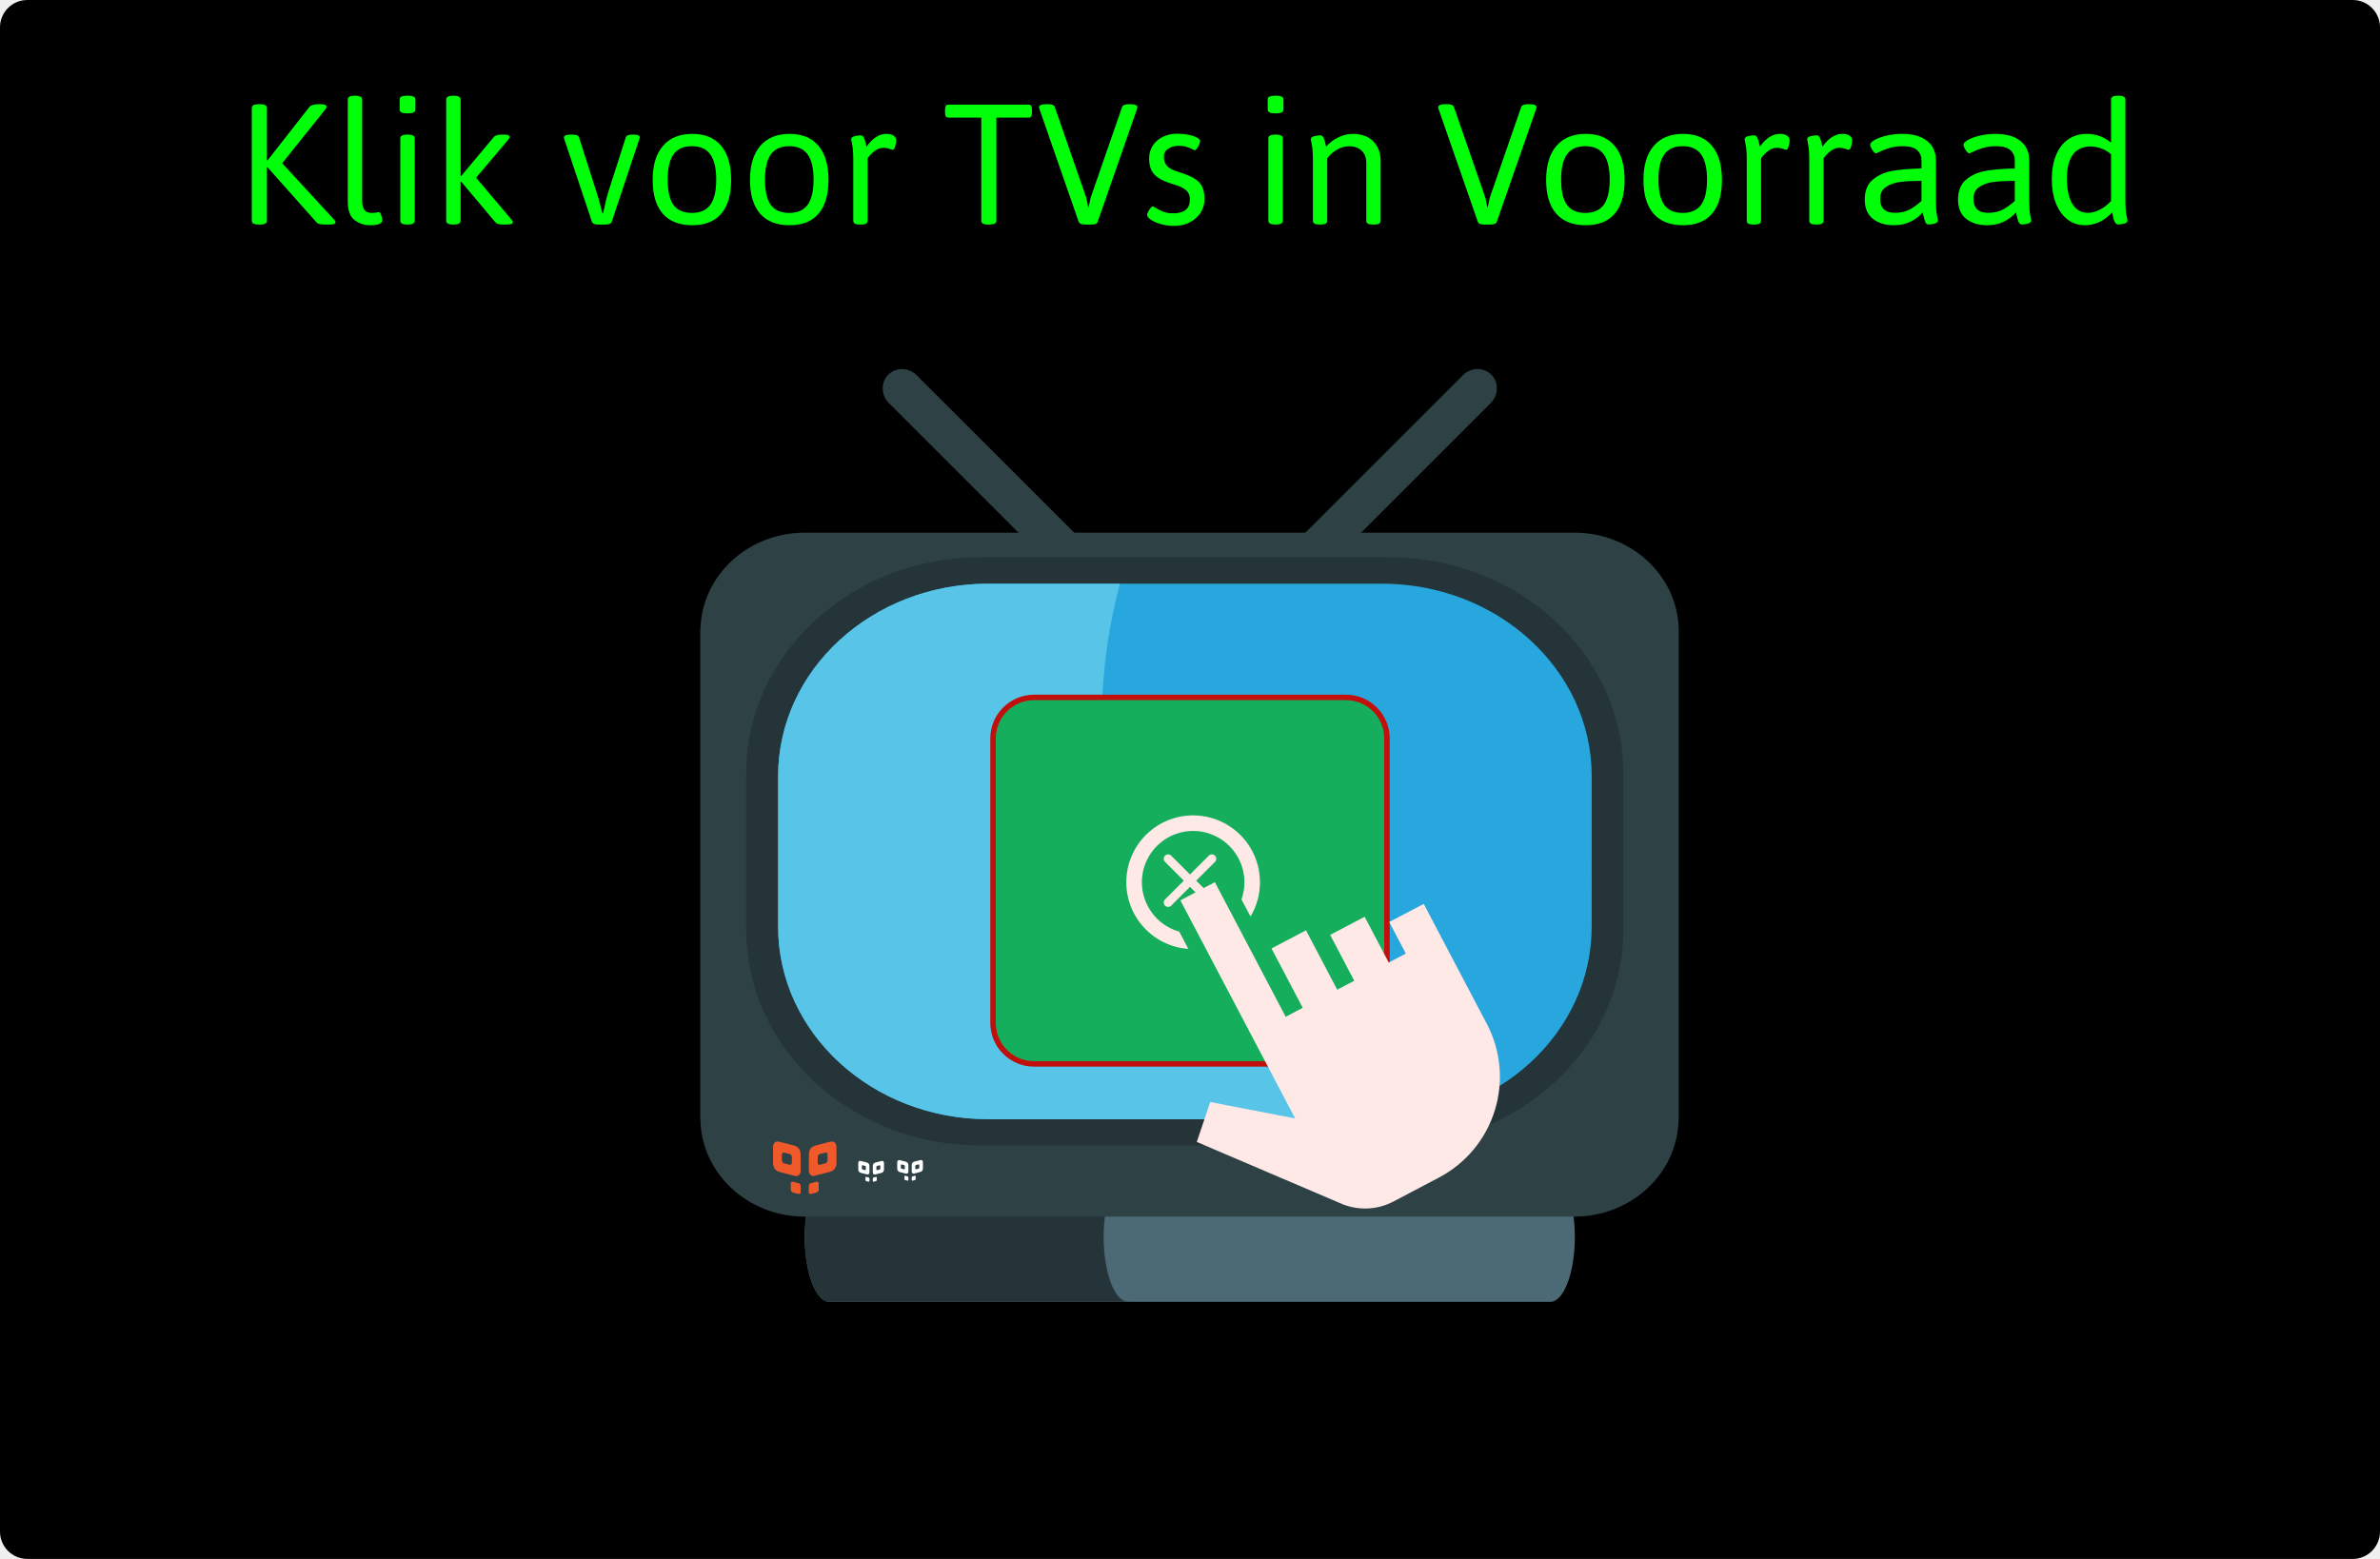
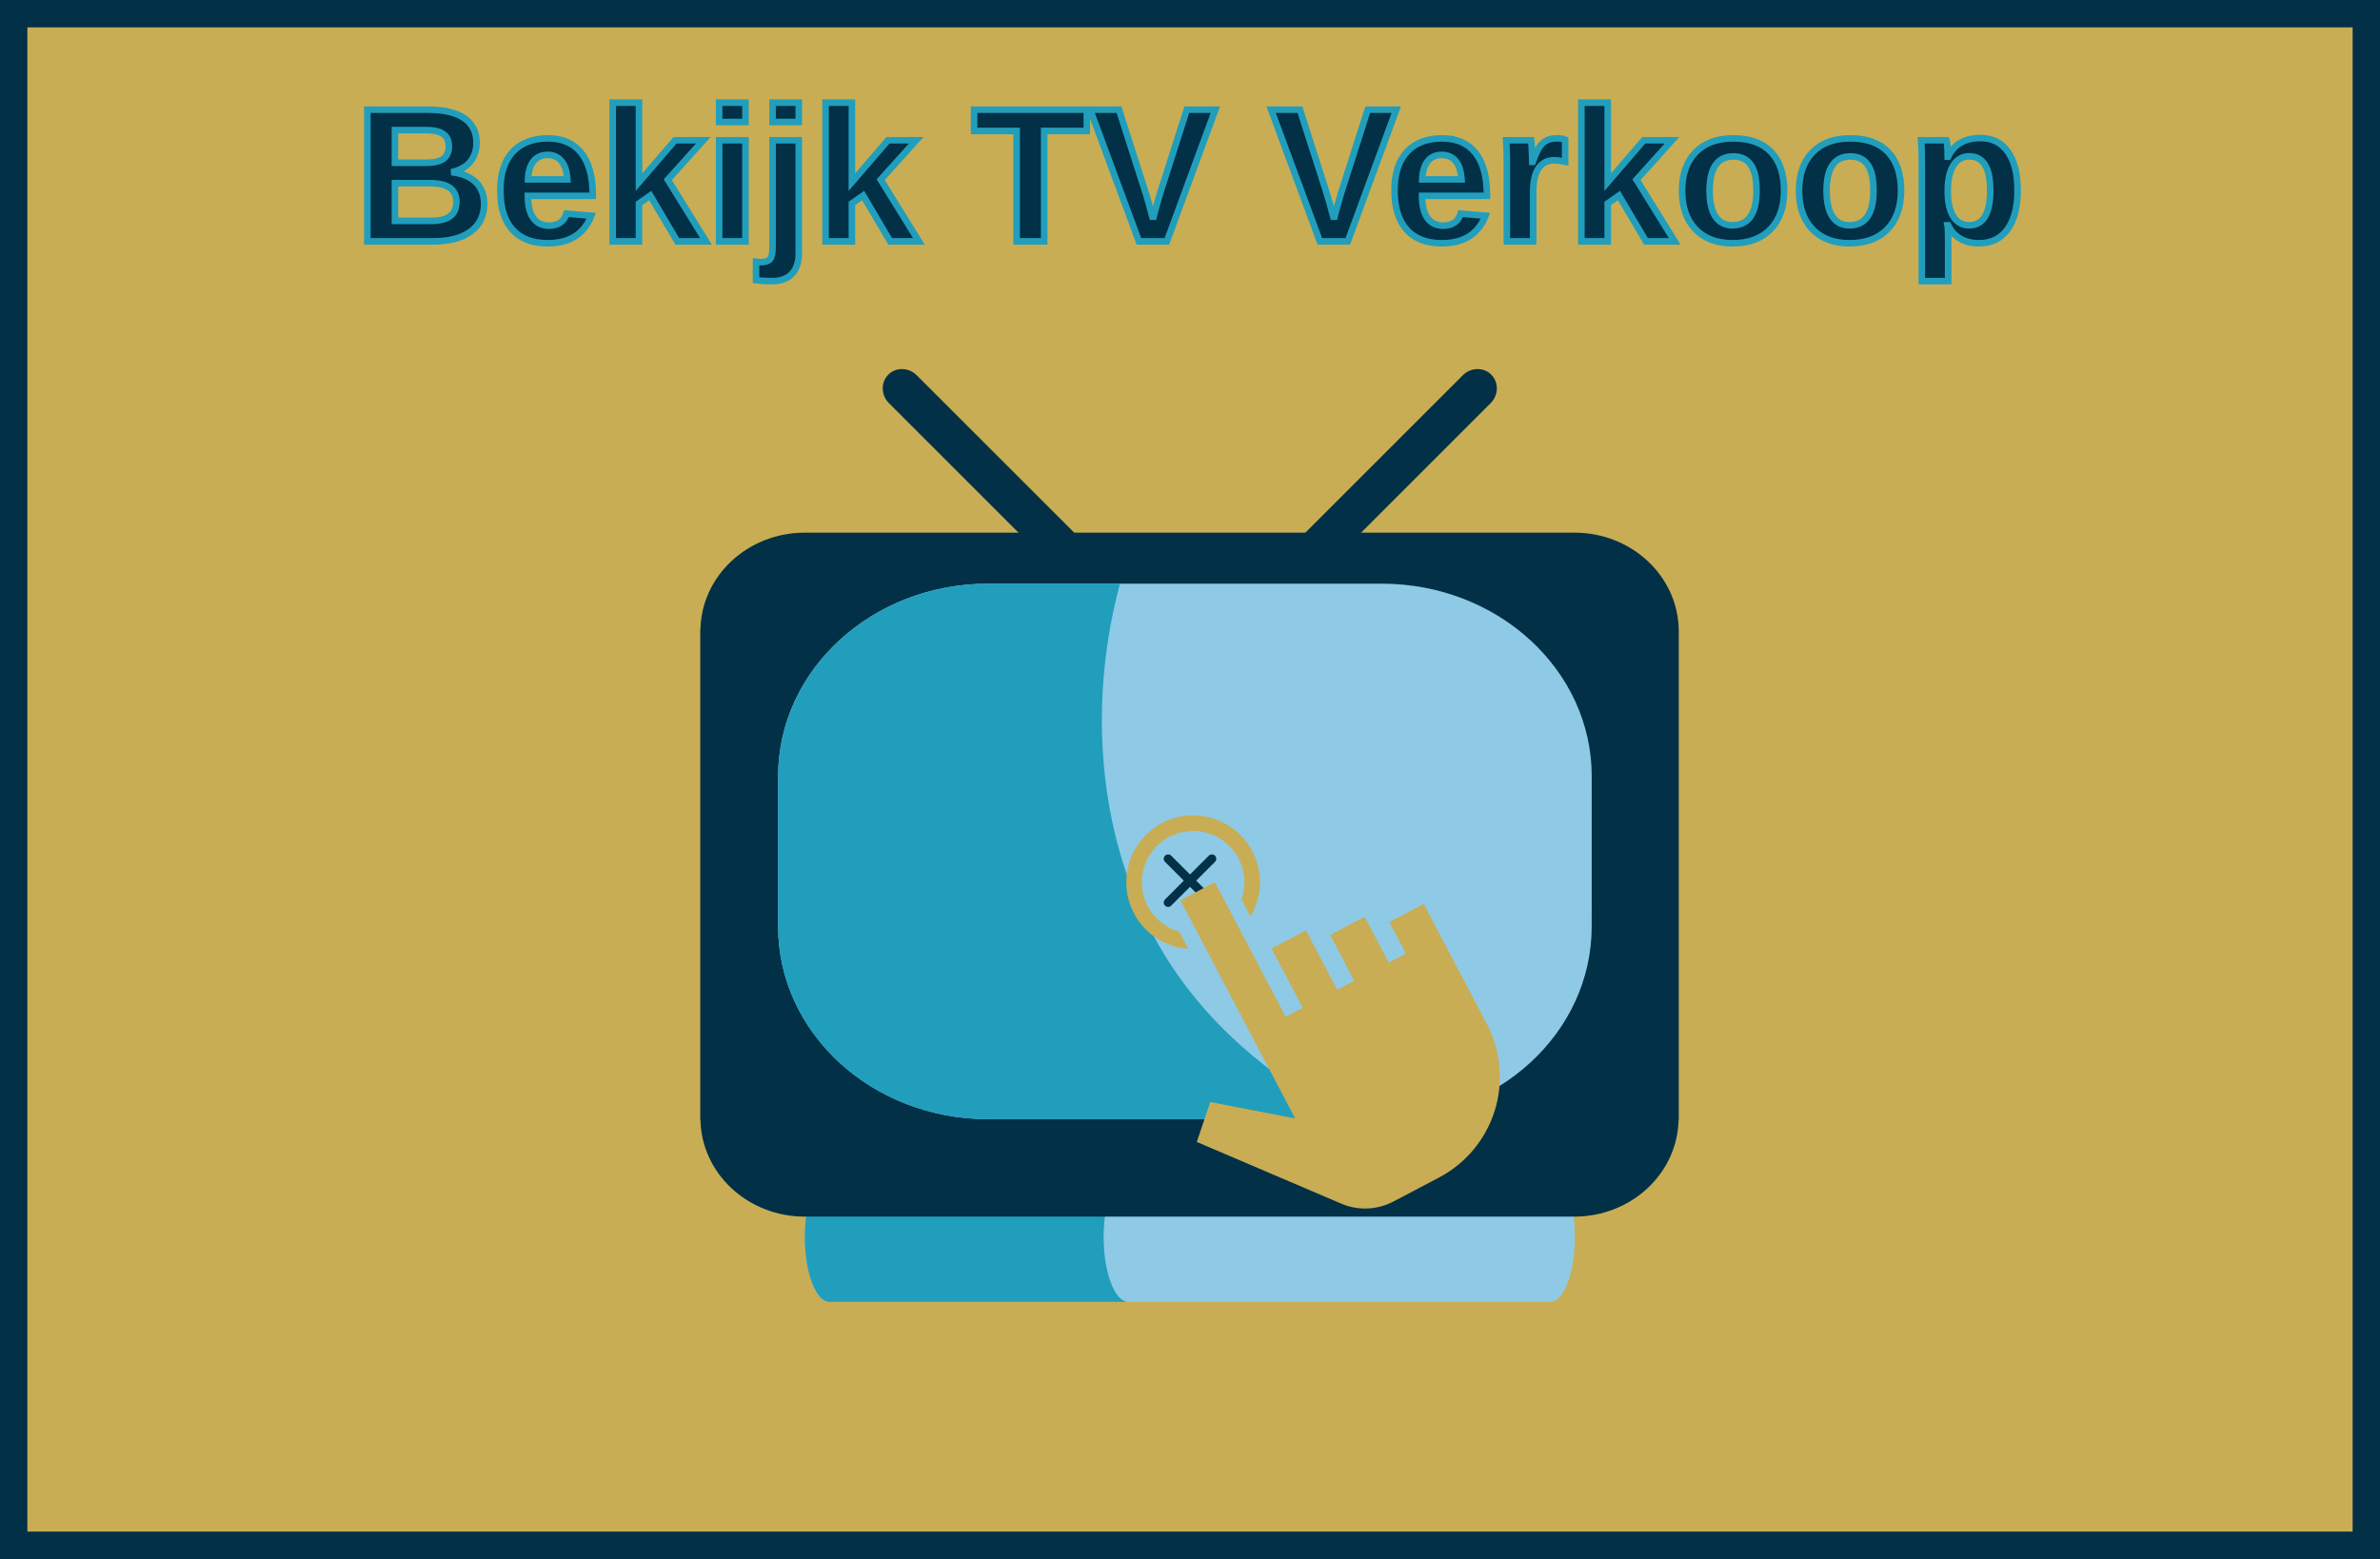
- <svg xmlns="http://www.w3.org/2000/svg" width="435" height="285" viewBox="0 0 435 285" fill="none">
-   <rect width="435" height="285" rx="5" fill="black" />
-   <path d="M287.841 226.152C287.841 232.692 285.814 238 283.344 238H151.583C149.111 238 147.089 232.692 147.089 226.152C147.089 219.625 149.111 214.322 151.583 214.322H283.344C285.819 214.322 287.841 219.625 287.841 226.152Z" fill="#4C6A76" />
-   <path d="M201.72 226.152C201.72 219.625 203.742 214.322 206.22 214.322H151.586C149.114 214.322 147.091 219.625 147.091 226.152C147.091 232.692 149.114 238 151.586 238H206.223C203.742 238 201.72 232.692 201.72 226.152Z" fill="#243438" />
-   <path d="M220.006 121.035C221.463 122.506 221.508 124.838 220.104 126.242C218.7 127.647 216.364 127.593 214.907 126.133L162.471 73.7C161.006 72.229 160.956 69.899 162.362 68.493C163.766 67.089 166.099 67.142 167.559 68.613L220.006 121.035Z" fill="#2E4145" />
-   <path d="M214.927 121.035C213.467 122.506 213.417 124.838 214.823 126.242C216.23 127.647 218.56 127.593 220.017 126.133L272.453 73.7C273.919 72.229 273.966 69.899 272.562 68.493C271.158 67.089 268.825 67.142 267.36 68.613L214.927 121.035Z" fill="#2E4145" />
-   <path d="M306.827 115.105C306.653 105.299 298.201 97.379 287.771 97.379H147.089C136.656 97.379 128.196 105.299 128.02 115.105H127.986V204.686H128.02C128.193 214.503 136.654 222.419 147.077 222.419H287.732C298.167 222.419 306.625 214.503 306.799 204.686H306.832V115.105H306.801" fill="#2E4145" />
-   <path d="M253.915 101.882H179.166C155.577 101.882 136.382 119.6 136.382 141.374V169.946C136.382 191.715 155.577 209.41 179.166 209.41H253.918C277.51 209.41 296.707 191.703 296.707 169.946V141.374C296.707 119.605 277.507 101.882 253.915 101.882Z" fill="#243438" />
-   <path d="M161.462 212.325C161.365 212.237 161.231 212.216 161.059 212.26L160.013 212.537C159.683 212.623 159.52 212.837 159.524 213.178V214.285C159.524 214.451 159.56 214.572 159.633 214.646C159.683 214.7 159.758 214.725 159.856 214.722C159.914 214.72 159.972 214.712 160.03 214.699L161.076 214.434C161.397 214.35 161.562 214.132 161.571 213.782V212.674C161.567 212.51 161.531 212.394 161.462 212.325ZM160.908 213.589C160.908 213.72 160.855 213.782 160.735 213.818L160.363 213.913C160.337 213.923 160.323 213.926 160.321 213.924C160.268 213.924 160.236 213.913 160.223 213.891C160.193 213.858 160.176 213.815 160.178 213.771V213.365C160.178 213.244 160.236 213.168 160.351 213.139L160.732 213.041C160.788 213.03 160.841 213.041 160.869 213.066C160.891 213.086 160.903 213.128 160.905 213.192L160.908 213.589ZM158.905 213.164C158.909 212.823 158.746 212.609 158.416 212.523L157.381 212.246C157.195 212.202 157.06 212.223 156.978 212.311C156.904 212.378 156.867 212.494 156.869 212.66V213.768C156.871 214.118 157.032 214.336 157.353 214.42L158.405 214.685C158.461 214.708 158.525 214.708 158.525 214.708C158.668 214.708 158.749 214.685 158.799 214.632C158.874 214.558 158.91 214.437 158.908 214.271L158.905 213.164ZM158.22 213.885C158.198 213.908 158.164 213.919 158.164 213.919C158.164 213.919 158.094 213.919 158.072 213.908L157.697 213.81C157.588 213.776 157.524 213.712 157.524 213.58V213.186C157.524 213.125 157.529 213.077 157.569 213.055C157.595 213.03 157.64 213.023 157.706 213.032L158.075 213.13C158.192 213.162 158.252 213.237 158.254 213.357V213.765C158.254 213.819 158.243 213.859 158.22 213.885ZM159.644 216.045L159.708 216.031L160.077 215.935C160.197 215.9 160.255 215.824 160.254 215.706V215.298C160.254 215.242 160.239 215.204 160.209 215.183C160.185 215.146 160.137 215.137 160.066 215.158L159.697 215.253C159.581 215.275 159.524 215.352 159.524 215.482V215.877C159.524 215.942 159.537 215.986 159.563 216.008C159.573 216.019 159.586 216.029 159.6 216.035C159.613 216.041 159.629 216.044 159.644 216.045ZM158.794 216.045L158.729 216.031L158.352 215.935C158.248 215.899 158.178 215.826 158.178 215.706V215.298C158.178 215.242 158.195 215.204 158.229 215.183C158.26 215.146 158.307 215.137 158.368 215.158L158.74 215.253C158.858 215.275 158.916 215.352 158.914 215.482V215.877C158.914 215.942 158.903 215.986 158.88 216.008C158.869 216.02 158.856 216.03 158.841 216.036C158.826 216.042 158.81 216.045 158.794 216.045ZM168.58 212.162C168.482 212.079 168.351 212.042 168.174 212.101L167.123 212.361C166.8 212.449 166.639 212.667 166.639 213.016V214.123C166.639 214.285 166.673 214.402 166.742 214.473C166.807 214.53 166.891 214.56 166.977 214.557C167.028 214.555 167.085 214.547 167.151 214.534L168.185 214.257C168.518 214.176 168.675 213.958 168.686 213.608V212.504C168.682 212.343 168.647 212.23 168.58 212.162ZM168.023 213.429C168.023 213.547 167.965 213.623 167.85 213.659L167.481 213.757H167.416C167.416 213.757 167.36 213.757 167.341 213.732C167.341 213.695 167.29 213.659 167.29 213.6V213.203C167.29 213.088 167.36 213.002 167.469 212.968L167.85 212.881C167.873 212.872 167.899 212.869 167.924 212.873C167.949 212.877 167.973 212.887 167.993 212.904C168.015 212.926 168.026 212.966 168.026 213.024L168.023 213.429ZM166.026 213.024C166.026 212.675 165.861 212.457 165.531 212.369L164.496 212.109C164.317 212.051 164.186 212.087 164.096 212.171C164.022 212.234 163.986 212.351 163.987 212.52V213.622C163.987 213.973 164.151 214.19 164.48 214.274L165.526 214.548L165.643 214.571C165.786 214.571 165.861 214.537 165.912 214.484C165.993 214.408 166.026 214.302 166.026 214.14V213.024ZM165.335 213.743C165.319 213.768 165.285 213.768 165.285 213.768H165.221L164.818 213.67C164.702 213.635 164.645 213.558 164.645 213.441V213.035C164.643 212.979 164.658 212.939 164.689 212.915C164.706 212.881 164.765 212.87 164.832 212.892L165.201 212.979C165.253 212.993 165.298 213.024 165.33 213.066C165.362 213.109 165.379 213.161 165.377 213.214V213.611C165.375 213.658 165.36 213.703 165.335 213.743ZM166.756 215.849C166.756 215.849 166.79 215.849 166.815 215.835L167.184 215.751C167.304 215.719 167.363 215.639 167.363 215.51V215.116C167.365 215.06 167.35 215.016 167.318 214.985C167.292 214.955 167.245 214.947 167.176 214.962L166.807 215.06C166.695 215.092 166.637 215.17 166.633 215.295V215.692C166.633 215.75 166.648 215.79 166.678 215.812C166.689 215.837 166.715 215.849 166.756 215.849ZM165.9 215.849L165.842 215.835L165.473 215.751C165.361 215.719 165.303 215.639 165.299 215.51V215.116C165.299 215.06 165.312 215.016 165.338 214.985C165.377 214.951 165.419 214.951 165.492 214.962L165.856 215.06C165.973 215.092 166.031 215.17 166.029 215.295V215.692C166.029 215.75 166.018 215.79 165.996 215.812C165.962 215.846 165.94 215.849 165.9 215.849Z" fill="white" />
-   <path d="M290.918 169.395C290.918 188.842 273.731 204.603 252.525 204.603H180.598C159.398 204.603 142.217 188.842 142.217 169.395V141.911C142.217 122.458 159.401 106.703 180.598 106.703H252.528C273.74 106.703 290.924 122.458 290.924 141.911L290.918 169.395Z" fill="#28A6DE" />
-   <path d="M209.473 168.386C200.389 149.75 199.214 127.174 204.696 106.715H180.598C159.398 106.715 142.217 122.469 142.217 141.922V169.401C142.217 188.853 159.401 204.608 180.598 204.608H245.933C230.637 195.882 217.62 185.125 209.462 168.4" fill="#58C5E8" />
-   <path d="M152.621 208.918C152.397 208.7 152.056 208.624 151.628 208.753L149.058 209.424C148.247 209.631 147.844 210.193 147.844 211.06L147.83 213.857C147.83 214.28 147.933 214.59 148.112 214.75C148.243 214.904 148.43 214.981 148.674 214.979C148.812 214.979 148.932 214.931 149.083 214.906L151.653 214.241C152.464 214.024 152.874 213.469 152.884 212.574V209.782C152.884 209.368 152.772 209.064 152.621 208.904M151.253 212.095C151.253 212.42 151.111 212.596 150.828 212.694L149.897 212.923C149.841 212.934 149.788 212.934 149.788 212.934C149.662 212.934 149.597 212.923 149.536 212.873C149.486 212.815 149.46 212.705 149.46 212.543V211.553C149.457 211.249 149.597 211.054 149.88 210.968L150.811 210.728C150.97 210.681 151.087 210.7 151.164 210.784C151.228 210.84 151.25 210.949 151.25 211.083V212.095M146.328 211.066C146.328 210.202 145.92 209.637 145.134 209.43L142.547 208.756C142.099 208.624 141.777 208.7 141.559 208.921C141.38 209.086 141.296 209.391 141.296 209.805V212.59C141.313 213.483 141.702 214.045 142.513 214.257L145.069 214.923C145.208 214.971 145.353 214.996 145.5 214.998C145.755 214.998 145.945 214.922 146.068 214.769C146.264 214.604 146.347 214.299 146.347 213.88L146.328 211.055M144.616 212.876C144.566 212.932 144.496 212.94 144.415 212.94C144.415 212.94 144.323 212.94 144.269 212.926L143.352 212.699C143.07 212.602 142.91 212.423 142.91 212.098V211.083C142.91 210.939 142.946 210.84 143.019 210.784C143.089 210.708 143.19 210.686 143.369 210.728L144.286 210.968C144.569 211.052 144.734 211.251 144.734 211.553V212.554C144.734 212.711 144.695 212.818 144.616 212.876ZM148.132 218.276C148.132 218.276 148.23 218.276 148.28 218.254L149.189 218.025C149.487 217.935 149.637 217.738 149.637 217.435V216.411C149.633 216.269 149.6 216.172 149.539 216.12C149.48 216.022 149.343 216.011 149.189 216.056L148.258 216.293C147.978 216.355 147.838 216.57 147.838 216.895L147.827 217.885C147.827 218.05 147.83 218.137 147.931 218.212C147.987 218.259 148.059 218.282 148.132 218.276ZM146.045 218.276C145.989 218.276 145.948 218.276 145.886 218.254L144.971 218.025C144.843 217.991 144.729 217.913 144.65 217.806C144.57 217.699 144.53 217.568 144.535 217.435V216.411C144.535 216.269 144.57 216.172 144.639 216.12C144.709 216.022 144.834 216.011 144.971 216.056L145.908 216.293C146.188 216.355 146.345 216.57 146.345 216.895V217.885C146.345 218.05 146.306 218.137 146.264 218.212C146.196 218.248 146.122 218.27 146.045 218.276Z" fill="#F05A2A" />
-   <path d="M181.5 135C181.5 130.858 184.858 127.5 189 127.5H246C250.142 127.5 253.5 130.858 253.5 135V187C253.5 191.142 250.142 194.5 246 194.5H189C184.858 194.5 181.5 191.142 181.5 187V135Z" fill="#14AE5C" />
-   <path d="M181.5 135C181.5 130.858 184.858 127.5 189 127.5H246C250.142 127.5 253.5 130.858 253.5 135V187C253.5 191.142 250.142 194.5 246 194.5H189C184.858 194.5 181.5 191.142 181.5 187V135Z" stroke="#C00F0C" stroke-linecap="round" />
-   <path d="M221.5 157L213.5 165M213.5 157L221.5 165" stroke="#FEE9E7" stroke-width="1.6" stroke-linecap="round" stroke-linejoin="round" />
-   <path d="M271.742 187.148C273.017 189.568 273.802 192.215 274.053 194.937C274.304 197.66 274.016 200.406 273.205 203.018C272.395 205.629 271.077 208.056 269.329 210.158C267.58 212.26 265.434 213.997 263.014 215.27L256.329 218.792L254.685 219.656C253.175 220.451 251.503 220.888 249.797 220.933C248.091 220.979 246.397 220.632 244.847 219.919L218.741 208.766L221.199 201.473L236.725 204.472L228.685 189.194L215.74 164.599L222.046 161.281L234.99 185.884L238.105 184.245L232.399 173.395L238.701 170.079L244.407 180.93L247.522 179.292L243.116 170.917L249.422 167.599L253.828 175.974L256.945 174.322L253.92 168.558L260.225 165.25L263.249 171.013L271.74 187.154L271.742 187.148ZM211.448 167.918C210.138 166.607 209.246 164.937 208.884 163.119C208.522 161.301 208.707 159.417 209.415 157.705C210.124 155.992 211.323 154.527 212.863 153.496C214.403 152.464 216.214 151.912 218.067 151.909C219.569 151.91 221.049 152.272 222.382 152.964C223.715 153.656 224.863 154.657 225.729 155.884C226.595 157.111 227.154 158.528 227.359 160.016C227.564 161.504 227.409 163.019 226.908 164.435L228.562 167.562C229.669 165.707 230.264 163.592 230.288 161.432C230.312 159.272 229.764 157.144 228.699 155.265C227.634 153.385 226.091 151.821 224.225 150.732C222.36 149.643 220.24 149.067 218.079 149.062C214.914 149.063 211.872 150.291 209.594 152.489C207.316 154.687 205.979 157.683 205.865 160.846C205.751 164.009 206.869 167.094 208.982 169.45C211.096 171.806 214.042 173.25 217.199 173.478L215.536 170.316C213.989 169.882 212.581 169.056 211.448 167.918Z" fill="#FEE9E7" />
-   <path d="M47.289 41.053C46.445 41.053 46.023 40.824 46.023 40.367V19.748C46.023 19.279 46.445 19.045 47.289 19.045H47.535C48.367 19.045 48.783 19.279 48.783 19.748V29.311H48.906L56.588 19.502C56.728 19.35 56.951 19.238 57.256 19.168C57.572 19.086 57.918 19.045 58.293 19.045H58.592C58.943 19.045 59.213 19.086 59.4 19.168C59.588 19.25 59.682 19.35 59.682 19.467C59.682 19.654 59.582 19.865 59.383 20.1L51.578 29.838L61.035 40.121C61.223 40.32 61.316 40.484 61.316 40.613C61.316 40.789 61.211 40.906 61 40.965C60.801 41.023 60.449 41.053 59.945 41.053H59.559C59.113 41.053 58.756 41.029 58.486 40.982C58.228 40.935 58.018 40.824 57.853 40.648L48.906 30.594H48.783V40.367C48.783 40.824 48.367 41.053 47.535 41.053H47.289ZM67.592 41.176C66.549 41.176 65.617 40.859 64.797 40.227C63.977 39.594 63.566 38.475 63.566 36.869V18.184C63.566 17.727 63.982 17.498 64.814 17.498H64.955C65.775 17.498 66.186 17.727 66.186 18.184V36.623C66.186 37.478 66.338 38.076 66.643 38.416C66.947 38.756 67.357 38.926 67.873 38.926C68.26 38.926 68.564 38.902 68.787 38.855C69.01 38.809 69.156 38.785 69.227 38.785C69.414 38.785 69.566 38.973 69.684 39.348C69.812 39.723 69.877 40.022 69.877 40.244C69.877 40.865 69.115 41.176 67.592 41.176ZM74.289 20.715C73.457 20.715 73.041 20.486 73.041 20.029V18.184C73.041 17.727 73.457 17.498 74.289 17.498H74.658C75.502 17.498 75.924 17.727 75.924 18.184V20.029C75.924 20.486 75.502 20.715 74.658 20.715H74.289ZM74.412 41.053C73.58 41.053 73.164 40.824 73.164 40.367V25.285C73.164 24.828 73.58 24.6 74.412 24.6H74.535C75.379 24.6 75.801 24.828 75.801 25.285V40.367C75.801 40.824 75.379 41.053 74.535 41.053H74.412ZM82.814 41.053C81.971 41.053 81.549 40.824 81.549 40.367V18.184C81.549 17.727 81.971 17.498 82.814 17.498H82.938C83.769 17.498 84.186 17.727 84.186 18.184V32.158H84.309L90.285 25.021C90.508 24.74 91.059 24.6 91.938 24.6H92.043C92.406 24.6 92.682 24.635 92.869 24.705C93.057 24.775 93.15 24.869 93.15 24.986C93.15 25.162 93.045 25.373 92.834 25.619L87.016 32.492L93.467 40.121C93.643 40.32 93.731 40.484 93.731 40.613C93.731 40.789 93.631 40.906 93.432 40.965C93.232 41.023 92.881 41.053 92.377 41.053H92.236C91.803 41.053 91.451 41.029 91.182 40.982C90.912 40.935 90.701 40.824 90.549 40.648L84.309 33.23H84.186V40.367C84.186 40.824 83.769 41.053 82.938 41.053H82.814ZM109.463 41.053C108.725 41.053 108.303 40.889 108.197 40.56L103.17 25.531C103.1 25.32 103.064 25.186 103.064 25.127C103.064 24.963 103.176 24.834 103.398 24.74C103.621 24.646 103.961 24.6 104.418 24.6H104.576C105.303 24.6 105.719 24.764 105.824 25.092L109.006 35.059C109.264 35.832 109.562 36.887 109.902 38.223L110.096 38.961H110.236L110.447 38.029C110.705 36.799 110.945 35.832 111.168 35.129L114.385 25.092C114.49 24.764 114.918 24.6 115.668 24.6H115.756C116.541 24.6 116.934 24.775 116.934 25.127C116.934 25.244 116.893 25.385 116.811 25.549L111.801 40.56C111.695 40.889 111.273 41.053 110.535 41.053H109.463ZM126.531 41.176C124.176 41.176 122.377 40.473 121.135 39.066C119.904 37.648 119.289 35.592 119.289 32.897C119.289 30.201 119.916 28.127 121.17 26.674C122.424 25.209 124.211 24.477 126.531 24.477C128.828 24.477 130.586 25.203 131.805 26.656C133.023 28.098 133.633 30.178 133.633 32.897C133.633 35.603 133.029 37.66 131.822 39.066C130.627 40.473 128.863 41.176 126.531 41.176ZM126.443 38.926C127.967 38.926 129.092 38.434 129.818 37.449C130.545 36.453 130.908 34.918 130.908 32.844C130.908 30.758 130.545 29.217 129.818 28.221C129.092 27.225 127.967 26.727 126.443 26.727C124.932 26.727 123.818 27.225 123.104 28.221C122.389 29.205 122.031 30.746 122.031 32.844C122.031 34.93 122.383 36.465 123.086 37.449C123.801 38.434 124.92 38.926 126.443 38.926ZM144.32 41.176C141.965 41.176 140.166 40.473 138.924 39.066C137.693 37.648 137.078 35.592 137.078 32.897C137.078 30.201 137.705 28.127 138.959 26.674C140.213 25.209 142 24.477 144.32 24.477C146.617 24.477 148.375 25.203 149.594 26.656C150.812 28.098 151.422 30.178 151.422 32.897C151.422 35.603 150.818 37.66 149.611 39.066C148.416 40.473 146.652 41.176 144.32 41.176ZM144.232 38.926C145.756 38.926 146.881 38.434 147.607 37.449C148.334 36.453 148.697 34.918 148.697 32.844C148.697 30.758 148.334 29.217 147.607 28.221C146.881 27.225 145.756 26.727 144.232 26.727C142.721 26.727 141.607 27.225 140.893 28.221C140.178 29.205 139.82 30.746 139.82 32.844C139.82 34.93 140.172 36.465 140.875 37.449C141.59 38.434 142.709 38.926 144.232 38.926ZM157.223 41.053C156.777 41.053 156.455 41 156.256 40.895C156.057 40.777 155.957 40.602 155.957 40.367V29.398C155.957 28.039 155.893 27.061 155.764 26.463C155.635 25.854 155.57 25.52 155.57 25.461C155.57 25.203 155.764 25.021 156.15 24.916C156.549 24.799 156.924 24.74 157.275 24.74C157.557 24.74 157.768 24.893 157.908 25.197C158.049 25.49 158.172 25.906 158.277 26.445L158.365 26.814C159.479 25.256 160.686 24.477 161.986 24.477C162.584 24.477 163.035 24.588 163.34 24.811C163.645 25.021 163.797 25.309 163.797 25.672C163.797 26.023 163.732 26.398 163.604 26.797C163.486 27.184 163.346 27.377 163.182 27.377C163.1 27.377 162.953 27.342 162.742 27.271C162.555 27.189 162.367 27.131 162.18 27.096C161.992 27.049 161.752 27.025 161.459 27.025C160.979 27.025 160.521 27.166 160.088 27.447C159.666 27.729 159.309 28.039 159.016 28.379C158.723 28.719 158.576 28.906 158.576 28.941V40.367C158.576 40.602 158.477 40.777 158.277 40.895C158.078 41 157.768 41.053 157.346 41.053H157.223ZM180.602 41.053C180.168 41.053 179.852 41 179.652 40.895C179.453 40.777 179.354 40.602 179.354 40.367V21.506H173.342C173.119 21.506 172.961 21.43 172.867 21.277C172.773 21.125 172.727 20.891 172.727 20.574V20.064C172.727 19.736 172.773 19.502 172.867 19.361C172.961 19.209 173.119 19.133 173.342 19.133H188.002C188.225 19.133 188.383 19.209 188.477 19.361C188.57 19.502 188.617 19.736 188.617 20.064V20.574C188.617 20.891 188.57 21.125 188.477 21.277C188.383 21.43 188.225 21.506 188.002 21.506H182.113V40.367C182.113 40.824 181.691 41.053 180.848 41.053H180.602ZM198.408 41.053C197.682 41.053 197.266 40.889 197.16 40.56L190.006 19.994C189.936 19.854 189.9 19.719 189.9 19.59C189.9 19.426 190.012 19.297 190.234 19.203C190.469 19.098 190.809 19.045 191.254 19.045H191.535C192.25 19.045 192.666 19.215 192.783 19.555L198.566 36.236L198.883 37.871H198.971L199.322 36.201L205.088 19.555C205.217 19.215 205.639 19.045 206.354 19.045H206.529C207.432 19.045 207.883 19.227 207.883 19.59C207.883 19.707 207.848 19.854 207.777 20.029L200.623 40.56C200.518 40.889 200.102 41.053 199.375 41.053H198.408ZM214.615 41.299C213.736 41.299 212.916 41.188 212.154 40.965C211.393 40.742 210.783 40.473 210.326 40.156C209.881 39.828 209.658 39.541 209.658 39.295C209.658 39.178 209.717 38.99 209.834 38.732C209.963 38.475 210.109 38.246 210.273 38.047C210.449 37.836 210.607 37.73 210.748 37.73C210.783 37.73 210.889 37.789 211.064 37.906C211.533 38.211 212.025 38.469 212.541 38.68C213.068 38.891 213.695 38.996 214.422 38.996C216.461 38.996 217.48 38.152 217.48 36.465C217.48 35.984 217.381 35.58 217.182 35.252C216.994 34.924 216.672 34.637 216.215 34.391C215.77 34.133 215.154 33.887 214.369 33.652C213.244 33.324 212.365 32.949 211.732 32.527C211.111 32.105 210.672 31.613 210.414 31.051C210.156 30.477 210.027 29.785 210.027 28.977C210.027 28.109 210.244 27.33 210.678 26.639C211.123 25.947 211.738 25.408 212.523 25.021C213.32 24.635 214.217 24.441 215.213 24.441C215.904 24.441 216.566 24.506 217.199 24.635C217.844 24.764 218.359 24.934 218.746 25.145C219.145 25.344 219.344 25.555 219.344 25.777C219.344 25.941 219.285 26.164 219.168 26.445C219.062 26.715 218.928 26.955 218.764 27.166C218.6 27.365 218.453 27.465 218.324 27.465C218.301 27.465 218.154 27.395 217.885 27.254C217.615 27.102 217.27 26.967 216.848 26.85C216.438 26.721 215.98 26.656 215.477 26.656C214.68 26.656 214.018 26.838 213.49 27.201C212.975 27.553 212.717 28.027 212.717 28.625C212.717 29.328 212.904 29.891 213.279 30.312C213.654 30.734 214.275 31.08 215.143 31.35C216.479 31.76 217.498 32.17 218.201 32.58C218.904 32.99 219.402 33.494 219.695 34.092C220 34.678 220.152 35.451 220.152 36.412C220.152 37.326 219.906 38.158 219.414 38.908C218.922 39.647 218.254 40.232 217.41 40.666C216.566 41.088 215.635 41.299 214.615 41.299ZM232.949 20.715C232.117 20.715 231.701 20.486 231.701 20.029V18.184C231.701 17.727 232.117 17.498 232.949 17.498H233.318C234.162 17.498 234.584 17.727 234.584 18.184V20.029C234.584 20.486 234.162 20.715 233.318 20.715H232.949ZM233.072 41.053C232.24 41.053 231.824 40.824 231.824 40.367V25.285C231.824 24.828 232.24 24.6 233.072 24.6H233.195C234.039 24.6 234.461 24.828 234.461 25.285V40.367C234.461 40.824 234.039 41.053 233.195 41.053H233.072ZM241.229 41.053C240.783 41.053 240.461 41 240.262 40.895C240.062 40.777 239.963 40.602 239.963 40.367V29.398C239.963 28.039 239.898 27.061 239.77 26.463C239.641 25.854 239.576 25.52 239.576 25.461C239.576 25.203 239.77 25.021 240.156 24.916C240.555 24.799 240.93 24.74 241.281 24.74C241.574 24.74 241.791 24.898 241.932 25.215C242.072 25.531 242.172 25.854 242.23 26.182C242.301 26.51 242.348 26.721 242.371 26.814C243.027 26.076 243.783 25.502 244.639 25.092C245.506 24.682 246.379 24.477 247.258 24.477C248.852 24.477 250.094 24.928 250.984 25.83C251.887 26.721 252.338 27.951 252.338 29.521V40.367C252.338 40.602 252.238 40.777 252.039 40.895C251.84 41 251.523 41.053 251.09 41.053H250.949C250.527 41.053 250.217 41 250.018 40.895C249.818 40.777 249.719 40.602 249.719 40.367V29.785C249.719 28.824 249.438 28.08 248.875 27.553C248.324 27.014 247.545 26.744 246.537 26.744C245.834 26.744 245.125 26.943 244.41 27.342C243.707 27.729 243.098 28.262 242.582 28.941V40.367C242.582 40.602 242.482 40.777 242.283 40.895C242.084 41 241.773 41.053 241.352 41.053H241.229ZM271.357 41.053C270.631 41.053 270.215 40.889 270.109 40.56L262.955 19.994C262.885 19.854 262.85 19.719 262.85 19.59C262.85 19.426 262.961 19.297 263.184 19.203C263.418 19.098 263.758 19.045 264.203 19.045H264.484C265.199 19.045 265.615 19.215 265.732 19.555L271.516 36.236L271.832 37.871H271.92L272.271 36.201L278.037 19.555C278.166 19.215 278.588 19.045 279.303 19.045H279.479C280.381 19.045 280.832 19.227 280.832 19.59C280.832 19.707 280.797 19.854 280.727 20.029L273.572 40.56C273.467 40.889 273.051 41.053 272.324 41.053H271.357ZM289.832 41.176C287.477 41.176 285.678 40.473 284.436 39.066C283.205 37.648 282.59 35.592 282.59 32.897C282.59 30.201 283.217 28.127 284.471 26.674C285.725 25.209 287.512 24.477 289.832 24.477C292.129 24.477 293.887 25.203 295.105 26.656C296.324 28.098 296.934 30.178 296.934 32.897C296.934 35.603 296.33 37.66 295.123 39.066C293.928 40.473 292.164 41.176 289.832 41.176ZM289.744 38.926C291.268 38.926 292.393 38.434 293.119 37.449C293.846 36.453 294.209 34.918 294.209 32.844C294.209 30.758 293.846 29.217 293.119 28.221C292.393 27.225 291.268 26.727 289.744 26.727C288.232 26.727 287.119 27.225 286.404 28.221C285.689 29.205 285.332 30.746 285.332 32.844C285.332 34.93 285.684 36.465 286.387 37.449C287.102 38.434 288.221 38.926 289.744 38.926ZM307.621 41.176C305.266 41.176 303.467 40.473 302.225 39.066C300.994 37.648 300.379 35.592 300.379 32.897C300.379 30.201 301.006 28.127 302.26 26.674C303.514 25.209 305.301 24.477 307.621 24.477C309.918 24.477 311.676 25.203 312.895 26.656C314.113 28.098 314.723 30.178 314.723 32.897C314.723 35.603 314.119 37.66 312.912 39.066C311.717 40.473 309.953 41.176 307.621 41.176ZM307.533 38.926C309.057 38.926 310.182 38.434 310.908 37.449C311.635 36.453 311.998 34.918 311.998 32.844C311.998 30.758 311.635 29.217 310.908 28.221C310.182 27.225 309.057 26.727 307.533 26.727C306.021 26.727 304.908 27.225 304.193 28.221C303.479 29.205 303.121 30.746 303.121 32.844C303.121 34.93 303.473 36.465 304.176 37.449C304.891 38.434 306.01 38.926 307.533 38.926ZM320.523 41.053C320.078 41.053 319.756 41 319.557 40.895C319.357 40.777 319.258 40.602 319.258 40.367V29.398C319.258 28.039 319.193 27.061 319.064 26.463C318.936 25.854 318.871 25.52 318.871 25.461C318.871 25.203 319.064 25.021 319.451 24.916C319.85 24.799 320.225 24.74 320.576 24.74C320.857 24.74 321.068 24.893 321.209 25.197C321.35 25.49 321.473 25.906 321.578 26.445L321.666 26.814C322.779 25.256 323.986 24.477 325.287 24.477C325.885 24.477 326.336 24.588 326.641 24.811C326.945 25.021 327.098 25.309 327.098 25.672C327.098 26.023 327.033 26.398 326.904 26.797C326.787 27.184 326.646 27.377 326.482 27.377C326.4 27.377 326.254 27.342 326.043 27.271C325.855 27.189 325.668 27.131 325.48 27.096C325.293 27.049 325.053 27.025 324.76 27.025C324.279 27.025 323.822 27.166 323.389 27.447C322.967 27.729 322.609 28.039 322.316 28.379C322.023 28.719 321.877 28.906 321.877 28.941V40.367C321.877 40.602 321.777 40.777 321.578 40.895C321.379 41 321.068 41.053 320.646 41.053H320.523ZM331.949 41.053C331.504 41.053 331.182 41 330.982 40.895C330.783 40.777 330.684 40.602 330.684 40.367V29.398C330.684 28.039 330.619 27.061 330.49 26.463C330.361 25.854 330.297 25.52 330.297 25.461C330.297 25.203 330.49 25.021 330.877 24.916C331.275 24.799 331.65 24.74 332.002 24.74C332.283 24.74 332.494 24.893 332.635 25.197C332.775 25.49 332.898 25.906 333.004 26.445L333.092 26.814C334.205 25.256 335.412 24.477 336.713 24.477C337.311 24.477 337.762 24.588 338.066 24.811C338.371 25.021 338.523 25.309 338.523 25.672C338.523 26.023 338.459 26.398 338.33 26.797C338.213 27.184 338.072 27.377 337.908 27.377C337.826 27.377 337.68 27.342 337.469 27.271C337.281 27.189 337.094 27.131 336.906 27.096C336.719 27.049 336.479 27.025 336.186 27.025C335.705 27.025 335.248 27.166 334.814 27.447C334.393 27.729 334.035 28.039 333.742 28.379C333.449 28.719 333.303 28.906 333.303 28.941V40.367C333.303 40.602 333.203 40.777 333.004 40.895C332.805 41 332.494 41.053 332.072 41.053H331.949ZM346.17 41.176C344.576 41.176 343.287 40.783 342.303 39.998C341.318 39.213 340.826 38.047 340.826 36.5C340.826 34.871 341.324 33.647 342.32 32.826C343.316 31.994 344.529 31.461 345.959 31.227C347.4 30.98 349.146 30.84 351.197 30.805V29.328C351.197 28.543 350.928 27.916 350.389 27.447C349.861 26.967 348.988 26.727 347.77 26.727C346.844 26.727 346.029 26.838 345.326 27.061C344.635 27.271 343.984 27.529 343.375 27.834C343.117 27.963 342.959 28.027 342.9 28.027C342.76 28.027 342.602 27.928 342.426 27.729C342.262 27.518 342.115 27.283 341.986 27.025C341.869 26.768 341.811 26.58 341.811 26.463C341.811 26.193 342.086 25.9 342.637 25.584C343.199 25.268 343.932 25.004 344.834 24.793C345.736 24.582 346.68 24.477 347.664 24.477C349.621 24.477 351.139 24.904 352.217 25.76C353.295 26.615 353.834 27.816 353.834 29.363V36.377C353.834 37.736 353.893 38.721 354.01 39.33C354.139 39.928 354.203 40.256 354.203 40.315C354.203 40.572 354.004 40.76 353.605 40.877C353.219 40.982 352.855 41.035 352.516 41.035C352.234 41.035 352.023 40.877 351.883 40.56C351.754 40.244 351.625 39.787 351.496 39.19L351.426 38.838C350.781 39.553 350.02 40.121 349.141 40.543C348.273 40.965 347.283 41.176 346.17 41.176ZM346.311 38.908C347.342 38.908 348.221 38.721 348.947 38.346C349.674 37.971 350.424 37.438 351.197 36.746V33.055C349.65 33.066 348.379 33.131 347.383 33.248C346.387 33.365 345.514 33.664 344.764 34.145C344.014 34.613 343.639 35.346 343.639 36.342C343.639 37.174 343.861 37.812 344.307 38.258C344.764 38.691 345.432 38.908 346.311 38.908ZM363.221 41.176C361.627 41.176 360.338 40.783 359.354 39.998C358.369 39.213 357.877 38.047 357.877 36.5C357.877 34.871 358.375 33.647 359.371 32.826C360.367 31.994 361.58 31.461 363.01 31.227C364.451 30.98 366.197 30.84 368.248 30.805V29.328C368.248 28.543 367.979 27.916 367.439 27.447C366.912 26.967 366.039 26.727 364.82 26.727C363.895 26.727 363.08 26.838 362.377 27.061C361.686 27.271 361.035 27.529 360.426 27.834C360.168 27.963 360.01 28.027 359.951 28.027C359.811 28.027 359.652 27.928 359.477 27.729C359.312 27.518 359.166 27.283 359.037 27.025C358.92 26.768 358.861 26.58 358.861 26.463C358.861 26.193 359.137 25.9 359.688 25.584C360.25 25.268 360.982 25.004 361.885 24.793C362.787 24.582 363.73 24.477 364.715 24.477C366.672 24.477 368.189 24.904 369.268 25.76C370.346 26.615 370.885 27.816 370.885 29.363V36.377C370.885 37.736 370.943 38.721 371.061 39.33C371.189 39.928 371.254 40.256 371.254 40.315C371.254 40.572 371.055 40.76 370.656 40.877C370.27 40.982 369.906 41.035 369.566 41.035C369.285 41.035 369.074 40.877 368.934 40.56C368.805 40.244 368.676 39.787 368.547 39.19L368.477 38.838C367.832 39.553 367.07 40.121 366.191 40.543C365.324 40.965 364.334 41.176 363.221 41.176ZM363.361 38.908C364.393 38.908 365.271 38.721 365.998 38.346C366.725 37.971 367.475 37.438 368.248 36.746V33.055C366.701 33.066 365.43 33.131 364.434 33.248C363.438 33.365 362.564 33.664 361.814 34.145C361.064 34.613 360.689 35.346 360.689 36.342C360.689 37.174 360.912 37.812 361.357 38.258C361.814 38.691 362.482 38.908 363.361 38.908ZM381.08 41.176C379.861 41.176 378.795 40.824 377.881 40.121C376.967 39.406 376.258 38.416 375.754 37.15C375.262 35.885 375.016 34.449 375.016 32.844C375.016 31.074 375.279 29.562 375.807 28.309C376.346 27.043 377.096 26.088 378.057 25.443C379.018 24.799 380.125 24.477 381.379 24.477C382.281 24.477 383.078 24.611 383.77 24.881C384.473 25.15 385.164 25.543 385.844 26.059V18.184C385.844 17.727 386.254 17.498 387.074 17.498H387.215C388.047 17.498 388.463 17.727 388.463 18.184V36.377C388.463 37.736 388.527 38.721 388.656 39.33C388.785 39.928 388.85 40.256 388.85 40.315C388.85 40.572 388.65 40.76 388.252 40.877C387.865 40.982 387.502 41.035 387.162 41.035C386.928 41.035 386.74 40.924 386.6 40.701C386.459 40.478 386.359 40.256 386.301 40.033C386.254 39.799 386.172 39.4 386.055 38.838C384.566 40.397 382.908 41.176 381.08 41.176ZM381.625 38.908C382.316 38.908 383.031 38.721 383.77 38.346C384.52 37.971 385.211 37.438 385.844 36.746V28.186C384.719 27.248 383.436 26.779 381.994 26.779C380.6 26.814 379.545 27.324 378.83 28.309C378.127 29.293 377.775 30.723 377.775 32.598C377.775 34.613 378.104 36.172 378.76 37.273C379.428 38.363 380.383 38.908 381.625 38.908Z" fill="#00FF09" />
+ <svg xmlns="http://www.w3.org/2000/svg" width="435" height="285" viewBox="0 0 435 285" fill="#8ecae6" version="1.1" id="svg15">
+   <defs id="defs15" />
+   <rect width="435" height="285" rx="5" fill="black" id="rect1" style="fill:#c8ad55;fill-opacity:1" x="0" y="0" stroke="#023047" stroke-width="10px" />
+   <path d="m 287.841,226.152 c 0,6.54 -2.027,11.848 -4.497,11.848 H 151.583 c -2.472,0 -4.494,-5.308 -4.494,-11.848 0,-6.527 2.022,-11.83 4.494,-11.83 h 131.761 c 2.475,0 4.497,5.303 4.497,11.83 z" fill="#4C6A76" id="path1" style="fill:#8ecae6;fill-opacity:1" />
+   <path d="m 201.72,226.152 c 0,-6.527 2.022,-11.83 4.5,-11.83 h -54.634 c -2.472,0 -4.495,5.303 -4.495,11.83 0,6.54 2.023,11.848 4.495,11.848 h 54.637 c -2.481,0 -4.503,-5.308 -4.503,-11.848 z" fill="#243438" id="path2" style="fill:#219ebc;fill-opacity:1" />
+   <path d="m 220.006,121.035 c 1.457,1.471 1.502,3.803 0.098,5.207 -1.404,1.405 -3.74,1.351 -5.197,-0.109 L 162.471,73.7 c -1.465,-1.471 -1.515,-3.801 -0.109,-5.208 1.404,-1.404 3.737,-1.351 5.197,0.12 z" fill="#2E4145" id="path3" style="fill:#023047;fill-opacity:1" />
+   <path d="m 214.927,121.035 c -1.46,1.471 -1.51,3.803 -0.104,5.207 1.407,1.405 3.737,1.351 5.194,-0.109 l 52.436,-52.433 c 1.466,-1.471 1.513,-3.801 0.109,-5.208 -1.404,-1.404 -3.737,-1.351 -5.202,0.12 z" fill="#2E4145" id="path4" style="fill:#023047;fill-opacity:1" />
+   <path d="m 306.827,115.105 c -0.174,-9.806 -8.626,-17.726 -19.056,-17.726 H 147.089 c -10.433,0 -18.893,7.92 -19.069,17.726 h -0.034 v 89.581 h 0.034 c 0.173,9.817 8.634,17.733 19.057,17.733 h 140.655 c 10.435,0 18.893,-7.916 19.067,-17.733 h 0.033 v -89.581 h -0.031" fill="#2E4145" id="path5" style="fill:#023047;fill-opacity:1" />
+   <path d="m 253.915,101.882 h -74.749 c -23.589,0 -42.784,17.718 -42.784,39.492 v 28.572 c 0,21.769 19.195,39.464 42.784,39.464 h 74.752 c 23.592,0 42.789,-17.707 42.789,-39.464 v -28.572 c 0,-21.769 -19.2,-39.492 -42.792,-39.492 z" fill="#243438" id="path6" style="fill:#023047;fill-opacity:1" />
+   <path d="m 290.918,169.395 c 0,19.447 -17.187,35.208 -38.393,35.208 h -71.927 c -21.2,0 -38.381,-15.761 -38.381,-35.208 v -27.484 c 0,-19.453 17.184,-35.208 38.381,-35.208 h 71.93 c 21.212,0 38.396,15.755 38.396,35.208 z" fill="#28A6DE" id="path8" style="fill:#8ecae6;fill-opacity:1" />
+   <path d="m 209.473,168.386 c -9.084,-18.636 -10.259,-41.212 -4.777,-61.671 h -24.098 c -21.2,0 -38.381,15.754 -38.381,35.207 v 27.479 c 0,19.452 17.184,35.207 38.381,35.207 h 65.335 C 230.637,195.882 217.62,185.125 209.462,168.4" fill="#58C5E8" id="path9" style="fill:#219ebc;fill-opacity:1" />
+   <path d="m 221.5,157 -8,8 m 0,-8 8,8" stroke="#FEE9E7" stroke-width="1.6" stroke-linecap="round" stroke-linejoin="round" id="path13" style="stroke:#023047;stroke-opacity:1" />
+   <path d="m 271.742,187.148 c 1.275,2.42 2.06,5.067 2.311,7.789 0.251,2.723 -0.037,5.469 -0.848,8.081 -0.81,2.611 -2.128,5.038 -3.876,7.14 -1.749,2.102 -3.895,3.839 -6.315,5.112 l -6.685,3.522 -1.644,0.864 c -1.51,0.795 -3.182,1.232 -4.888,1.277 -1.706,0.046 -3.4,-0.301 -4.95,-1.014 l -26.106,-11.153 2.458,-7.293 15.526,2.999 -8.04,-15.278 -12.945,-24.595 6.306,-3.318 12.944,24.603 3.115,-1.639 -5.706,-10.85 6.302,-3.316 5.706,10.851 3.115,-1.638 -4.406,-8.375 6.306,-3.318 4.406,8.375 3.117,-1.652 -3.025,-5.764 6.305,-3.308 3.024,5.763 8.491,16.141 z m -60.294,-19.23 c -1.31,-1.311 -2.202,-2.981 -2.564,-4.799 -0.362,-1.818 -0.177,-3.702 0.531,-5.414 0.709,-1.713 1.908,-3.178 3.448,-4.209 1.54,-1.032 3.351,-1.584 5.204,-1.587 1.502,0.001 2.982,0.363 4.315,1.055 1.333,0.692 2.481,1.693 3.347,2.92 0.866,1.227 1.425,2.644 1.63,4.132 0.205,1.488 0.05,3.003 -0.451,4.419 l 1.654,3.127 c 1.107,-1.855 1.702,-3.97 1.726,-6.13 0.024,-2.16 -0.524,-4.288 -1.589,-6.167 -1.065,-1.88 -2.608,-3.444 -4.474,-4.533 -1.865,-1.089 -3.985,-1.665 -6.146,-1.67 -3.165,10e-4 -6.207,1.229 -8.485,3.427 -2.278,2.198 -3.615,5.194 -3.729,8.357 -0.114,3.163 1.004,6.248 3.117,8.604 2.114,2.356 5.06,3.8 8.217,4.028 l -1.663,-3.162 c -1.547,-0.434 -2.955,-1.26 -4.088,-2.398 z" fill="#FEE9E7" id="path14" style="fill:#c8ad55;fill-opacity:1" />
+   <text x="50%" y="12%" font-size="35" fill="#023047" text-anchor="middle" stroke="#219EBC" stroke-width="1.2px" dominant-baseline="middle" font-weight="bold" font-family="Arial, sans-serif">
+         Bekijk TV Verkoop
+     </text>
</svg>
